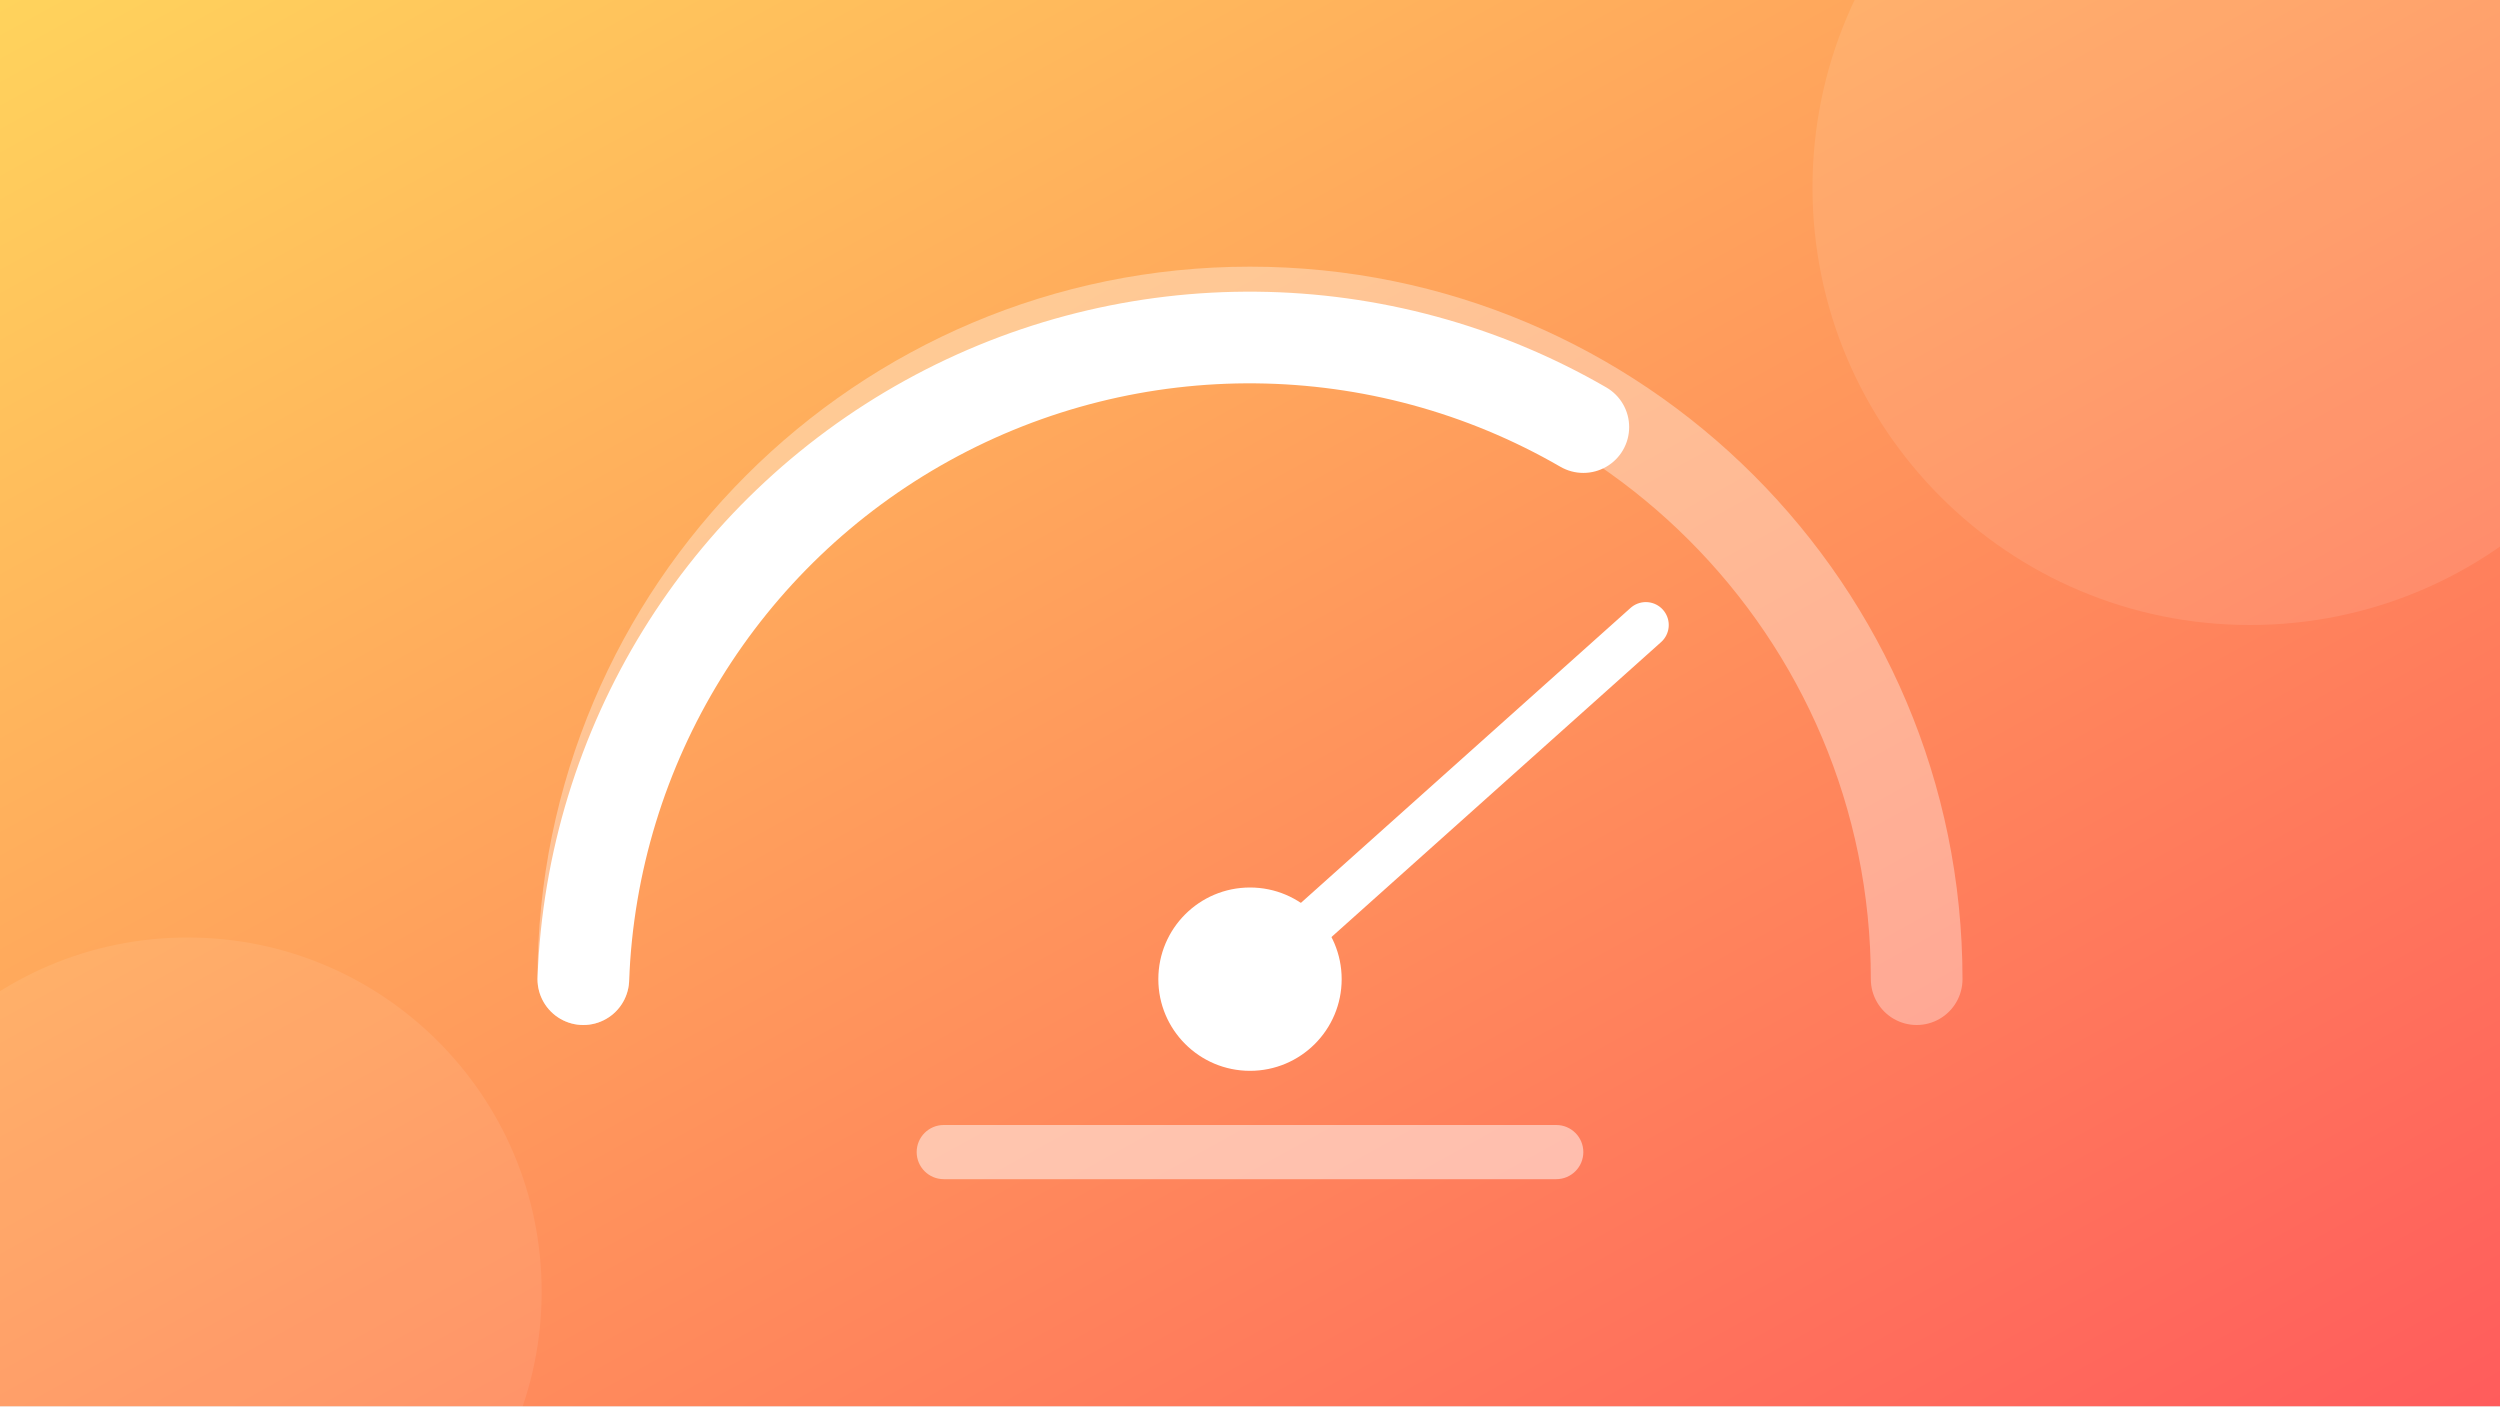
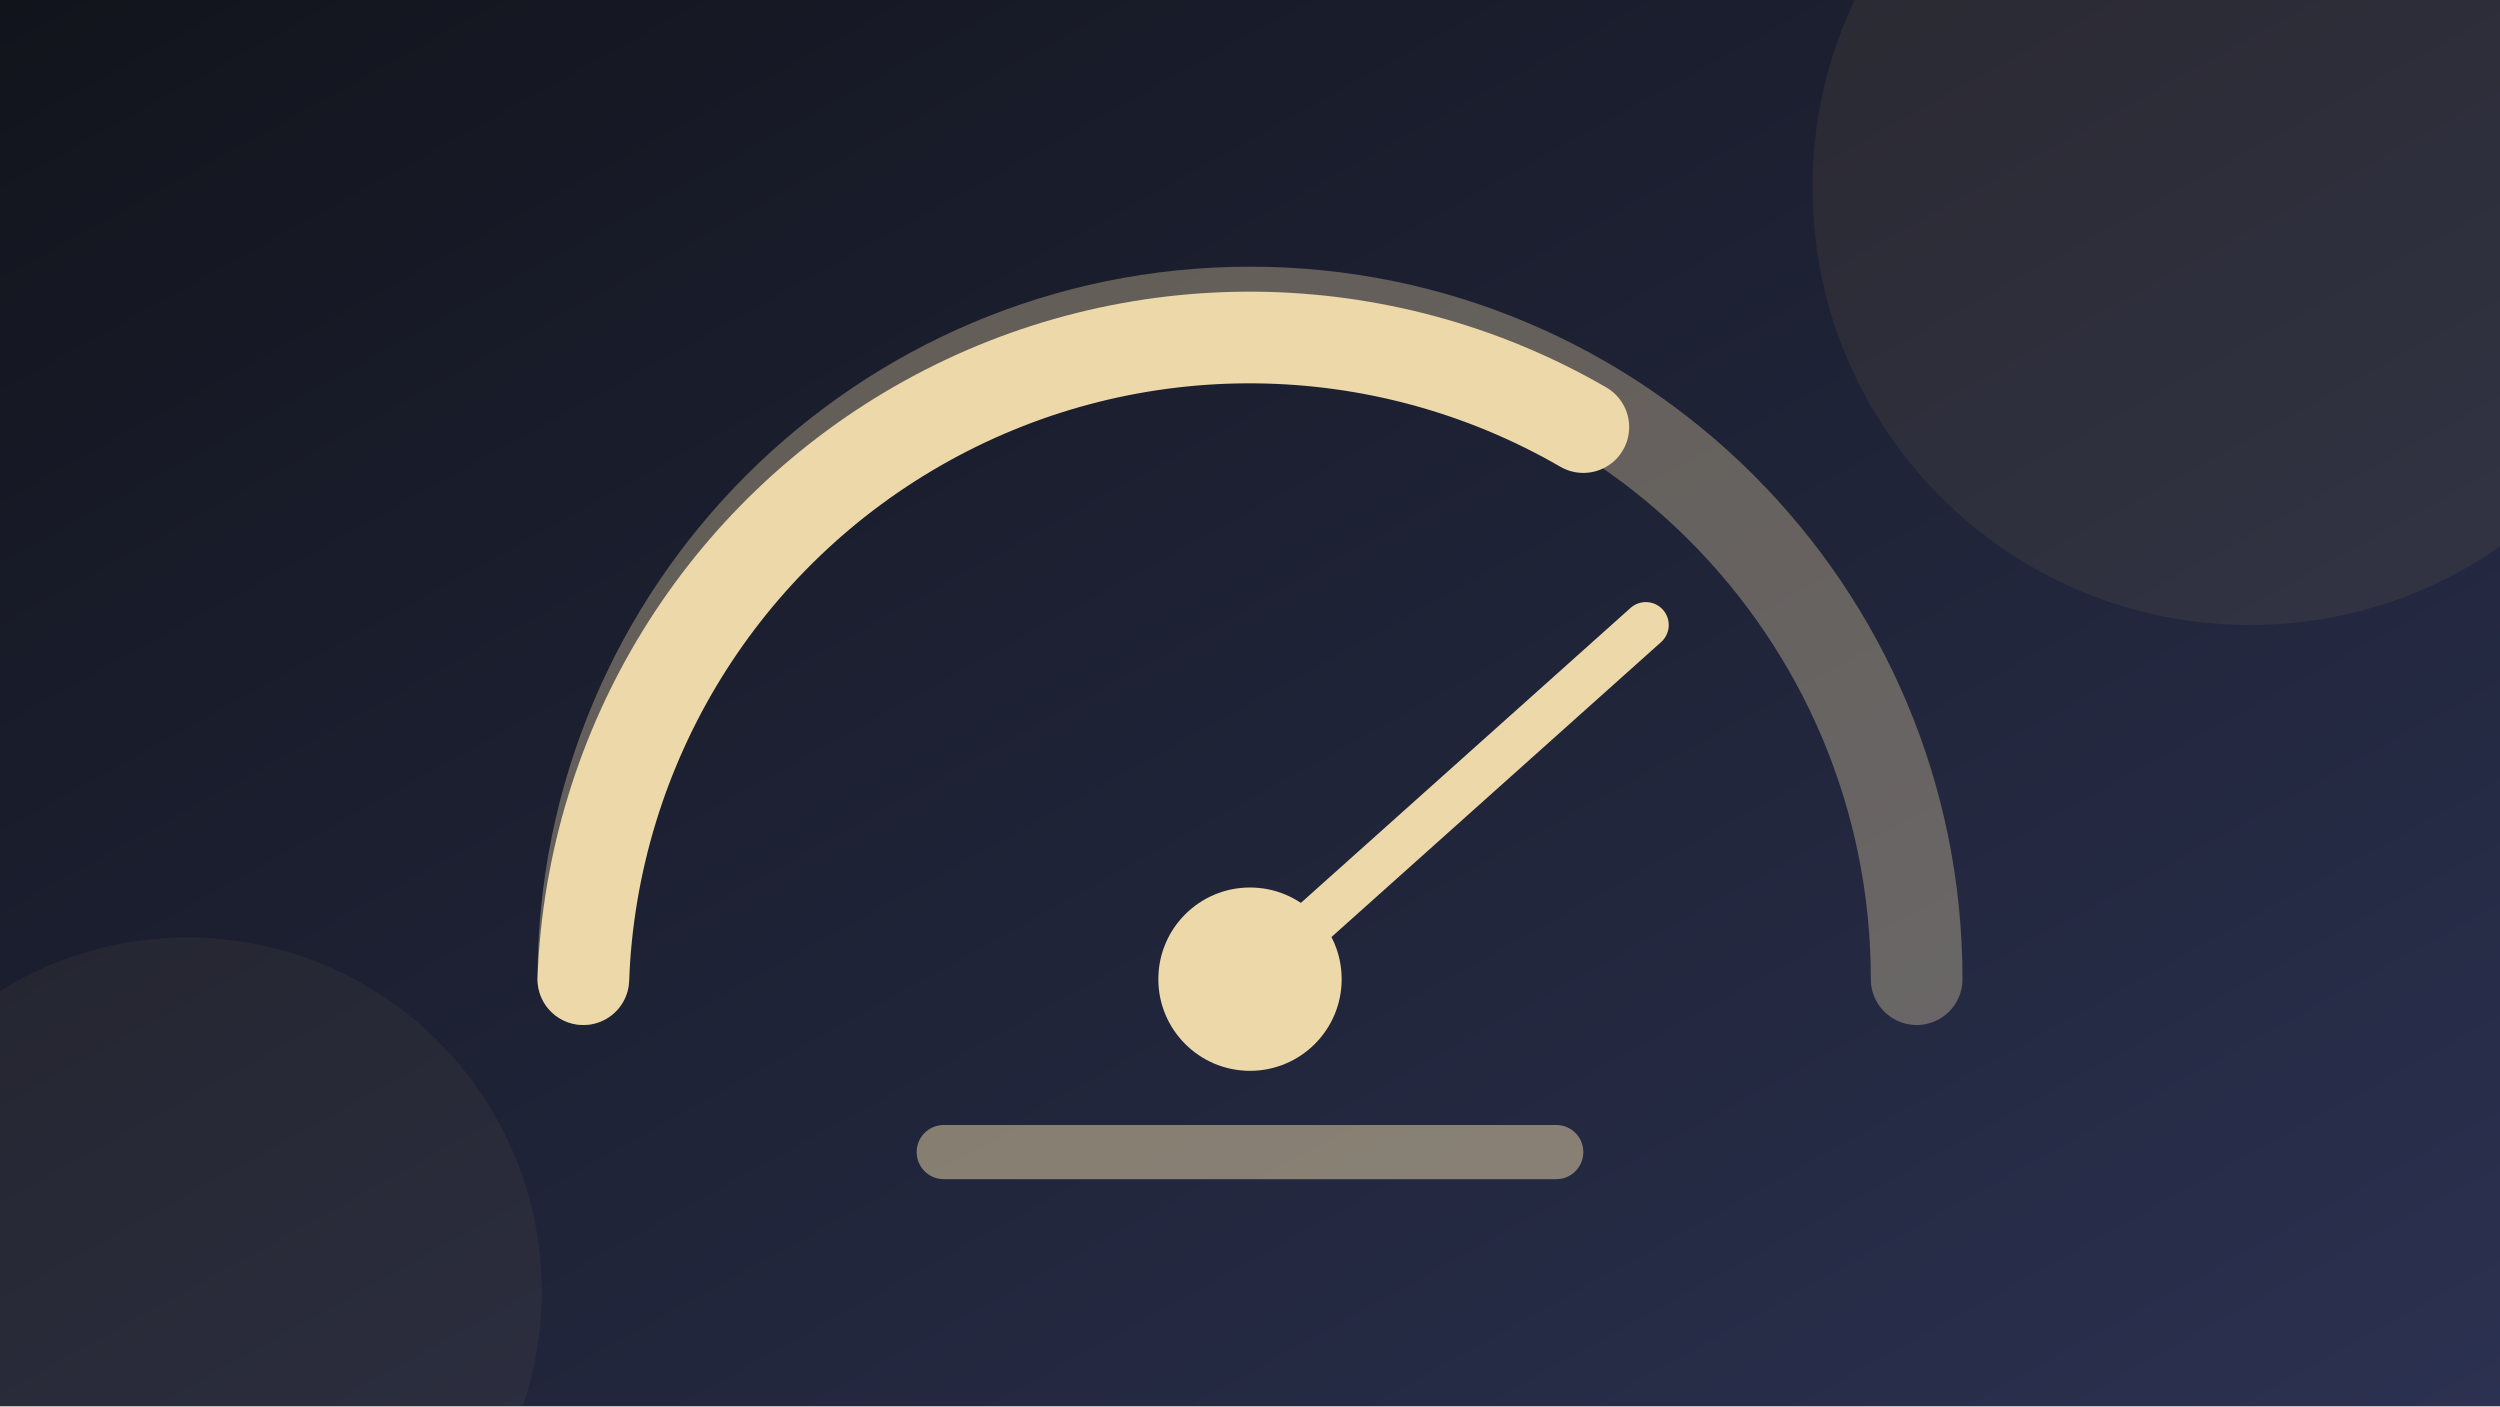
<svg xmlns="http://www.w3.org/2000/svg" viewBox="0 0 1200 675" role="img" aria-label="Speedometer gauge pointing to fast representing website speed and Core Web Vitals">
  <defs>
    <linearGradient id="g" x1="0" y1="0" x2="1" y2="1">
-       <stop offset="0" stop-color="#ffd35c" />
-       <stop offset="1" stop-color="#ff5c5c" />
+       <stop offset="0" stop-color="#12141c" />
+       <stop offset="1" stop-color="#2b3150" />
    </linearGradient>
  </defs>
  <rect width="1200" height="675" fill="url(#g)" />
-   <circle cx="1080" cy="90" r="210" fill="#fff" opacity=".1" />
-   <circle cx="90" cy="620" r="170" fill="#fff" opacity=".08" />
-   <path d="M280 470 A320 320 0 0 1 920 470" stroke="#fff" fill="none" stroke-linecap="round" stroke-linejoin="round" stroke-width="44" opacity=".35" />
-   <path d="M280 470 A320 320 0 0 1 760 205" stroke="#fff" fill="none" stroke-linecap="round" stroke-linejoin="round" stroke-width="44" />
-   <line x1="600" y1="470" x2="790" y2="300" stroke="#fff" fill="none" stroke-linecap="round" stroke-linejoin="round" stroke-width="22" />
-   <circle cx="600" cy="470" r="44" fill="#fff" />
-   <rect x="440" y="540" width="320" height="26" rx="13" fill="#fff" opacity=".5" />
+   <circle cx="1080" cy="90" r="210" fill="#d4b06a" opacity=".08" />
+   <circle cx="90" cy="620" r="170" fill="#d4b06a" opacity=".06" />
+   <path d="M280 470 A320 320 0 0 1 920 470" stroke="#ecd8a8" fill="none" stroke-linecap="round" stroke-linejoin="round" stroke-width="44" opacity=".35" />
+   <path d="M280 470 A320 320 0 0 1 760 205" stroke="#ecd8a8" fill="none" stroke-linecap="round" stroke-linejoin="round" stroke-width="44" />
+   <line x1="600" y1="470" x2="790" y2="300" stroke="#ecd8a8" fill="none" stroke-linecap="round" stroke-linejoin="round" stroke-width="22" />
+   <circle cx="600" cy="470" r="44" fill="#ecd8a8" />
+   <rect x="440" y="540" width="320" height="26" rx="13" fill="#ecd8a8" opacity=".5" />
</svg>
